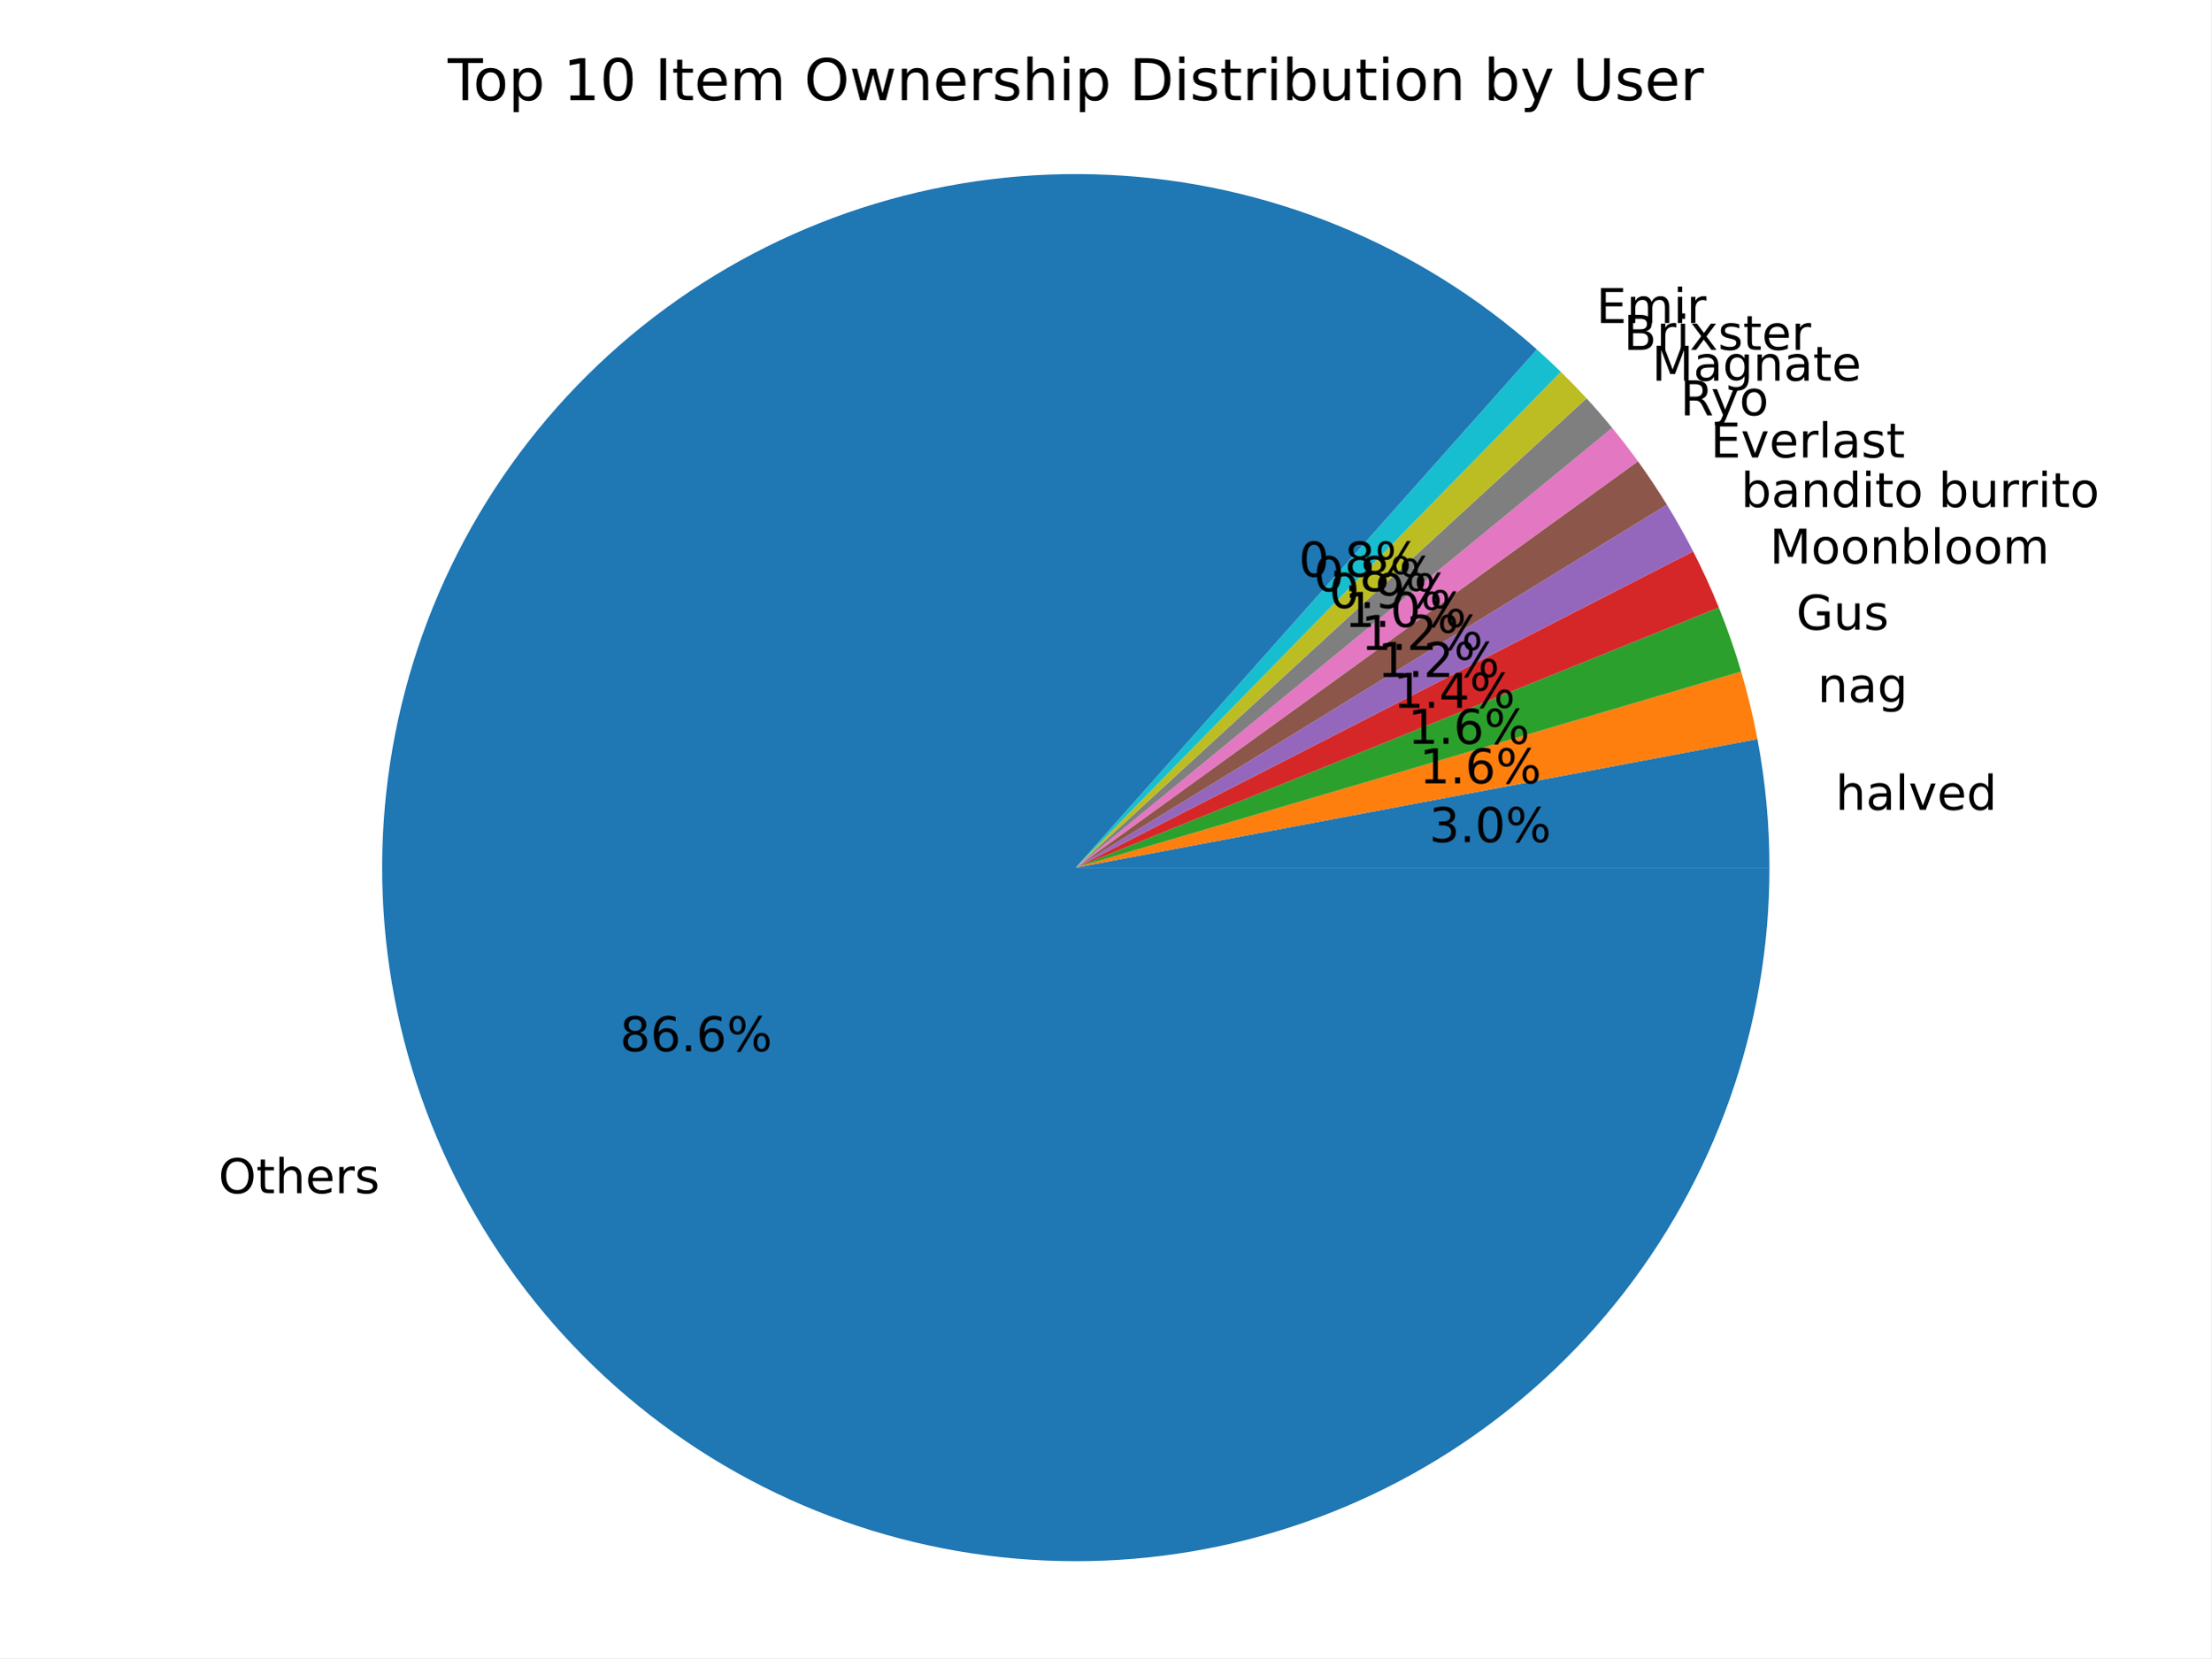
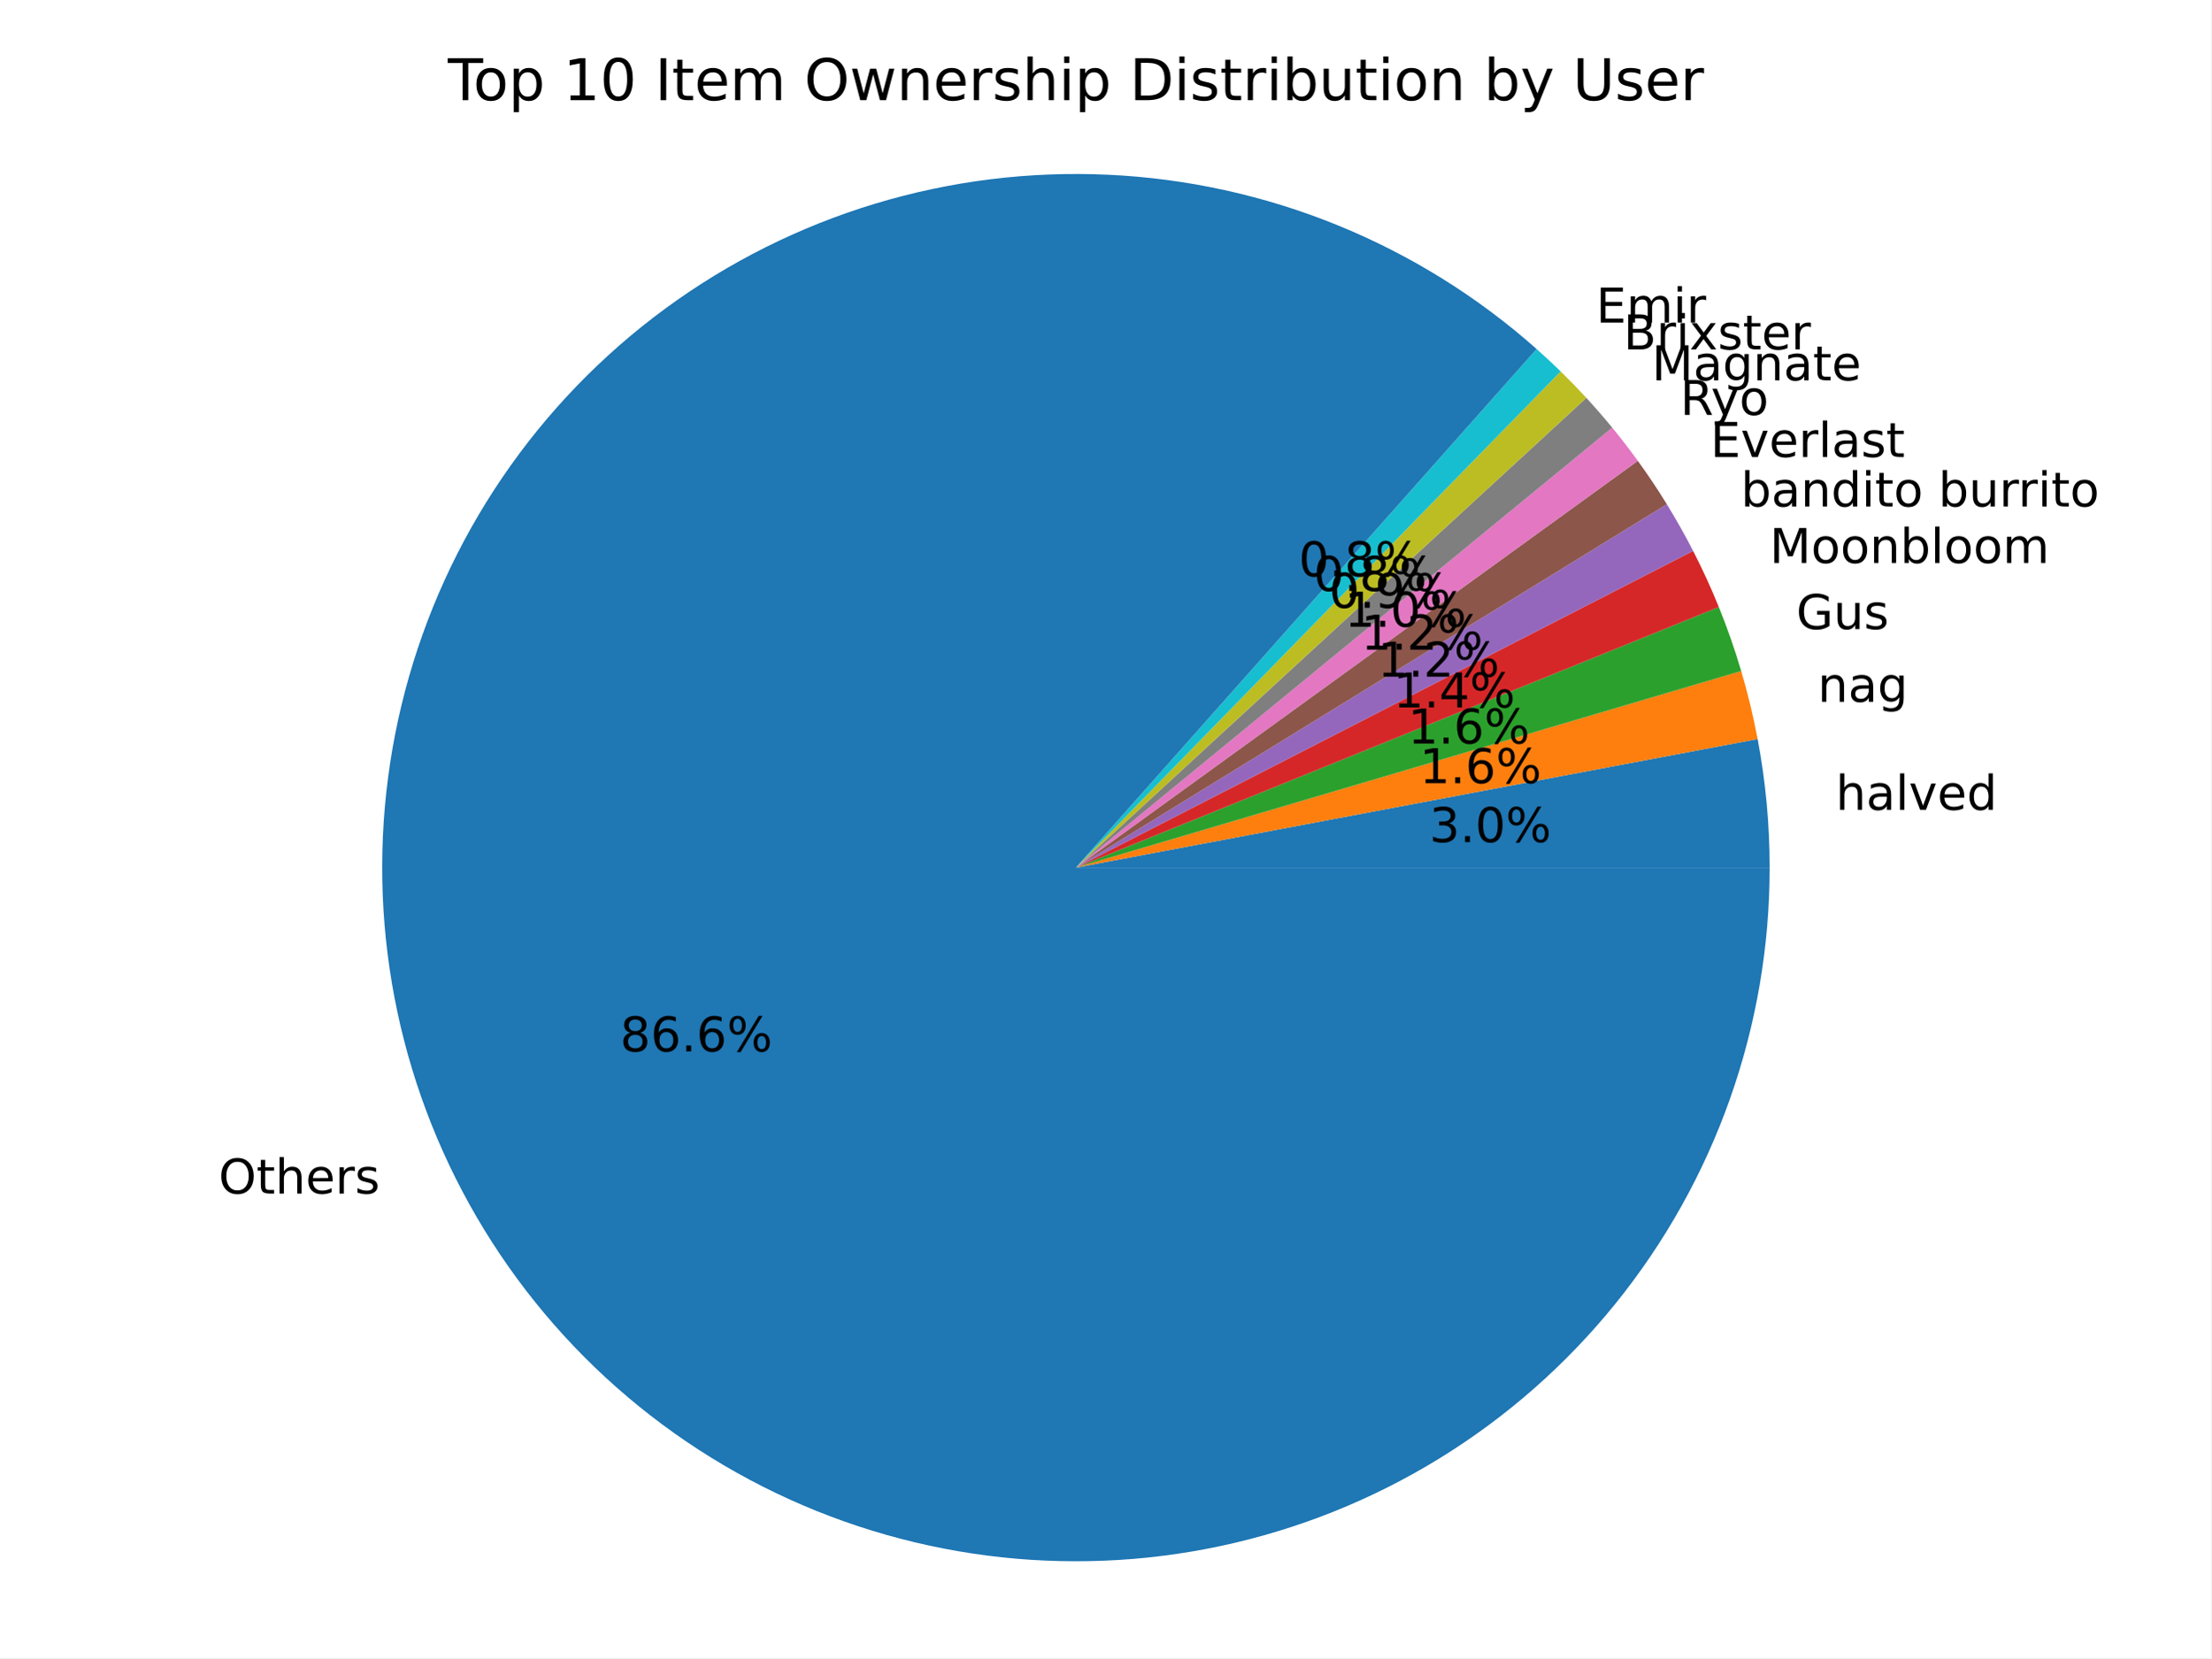
<svg xmlns="http://www.w3.org/2000/svg" xmlns:xlink="http://www.w3.org/1999/xlink" width="460.8pt" height="345.6pt" viewBox="0 0 460.8 345.6" version="1.1">
  <defs>
    <style type="text/css">*{stroke-linejoin: round; stroke-linecap: butt}</style>
  </defs>
  <g id="figure_1">
    <g id="patch_1">
      <path d="M 0 345.6  L 460.8 345.6  L 460.8 0  L 0 0  z " style="fill: #ffffff" />
    </g>
    <g id="axes_1">
      <g id="patch_2">
-         <path d="M 368.762 180.84  C 368.762 176.346 368.552 171.855 368.134 167.38  C 367.716 162.906 367.089 158.453 366.256 154.037  L 224.2 180.84  z " style="fill: #1f77b4" />
+         <path d="M 368.804 180.84  C 368.804 176.346 368.594 171.854 368.176 167.379  C 367.757 162.904 367.13 158.451 366.297 154.034  L 224.225 180.84  z " style="fill: #1f77b4" />
      </g>
      <g id="patch_3">
-         <path d="M 366.256 154.037  C 365.808 151.667 365.302 149.308 364.736 146.963  C 364.171 144.617 363.547 142.287 362.865 139.973  L 224.2 180.84  z " style="fill: #ff7f0e" />
+         <path d="M 366.297 154.034  C 365.846 151.645 365.335 149.268 364.765 146.905  C 364.194 144.542 363.564 142.193 362.875 139.862  L 224.225 180.84  z " style="fill: #ff7f0e" />
      </g>
      <g id="patch_4">
-         <path d="M 362.865 139.973  C 362.199 137.712 361.477 135.467 360.701 133.241  C 359.925 131.016 359.095 128.809 358.211 126.624  L 224.2 180.84  z " style="fill: #2ca02c" />
+         <path d="M 362.875 139.862  C 362.207 137.601 361.483 135.357 360.706 133.132  C 359.928 130.906 359.095 128.7 358.21 126.516  L 224.225 180.84  z " style="fill: #2ca02c" />
      </g>
      <g id="patch_5">
-         <path d="M 358.211 126.624  C 357.406 124.635 356.557 122.665 355.665 120.714  C 354.773 118.763 353.837 116.832 352.859 114.923  L 224.2 180.84  z " style="fill: #d62728" />
+         <path d="M 358.21 126.516  C 357.403 124.527 356.553 122.557 355.659 120.606  C 354.765 118.656 353.828 116.725 352.848 114.817  L 224.225 180.84  z " style="fill: #d62728" />
      </g>
      <g id="patch_6">
-         <path d="M 352.859 114.923  C 352.011 113.267 351.131 111.629 350.219 110.007  C 349.308 108.386 348.366 106.782 347.392 105.197  L 224.2 180.84  z " style="fill: #9467bd" />
+         <path d="M 352.848 114.817  C 351.999 113.162 351.117 111.523 350.205 109.903  C 349.292 108.282 348.348 106.679 347.374 105.094  L 224.225 180.84  z " style="fill: #9467bd" />
      </g>
      <g id="patch_7">
-         <path d="M 347.392 105.197  C 346.443 103.652 345.465 102.124 344.458 100.615  C 343.452 99.106 342.417 97.616 341.354 96.146  L 224.2 180.84  z " style="fill: #8c564b" />
+         <path d="M 347.374 105.094  C 346.423 103.549 345.444 102.022 344.436 100.514  C 343.428 99.005 342.392 97.516 341.328 96.047  L 224.225 180.84  z " style="fill: #8c564b" />
      </g>
      <g id="patch_8">
-         <path d="M 341.354 96.146  C 340.497 94.96 339.621 93.786 338.728 92.627  C 337.834 91.467 336.923 90.321 335.995 89.189  L 224.2 180.84  z " style="fill: #e377c2" />
+         <path d="M 341.328 96.047  C 340.475 94.868 339.604 93.703 338.715 92.551  C 337.827 91.399 336.921 90.26 335.998 89.135  L 224.225 180.84  z " style="fill: #e377c2" />
      </g>
      <g id="patch_9">
-         <path d="M 335.995 89.189  C 335.131 88.135 334.252 87.093 333.359 86.064  C 332.466 85.035 331.558 84.019 330.636 83.016  L 224.2 180.84  z " style="fill: #7f7f7f" />
+         <path d="M 335.998 89.135  C 335.128 88.074 334.242 87.026 333.342 85.991  C 332.442 84.955 331.527 83.932 330.598 82.923  L 224.225 180.84  z " style="fill: #7f7f7f" />
      </g>
      <g id="patch_10">
-         <path d="M 330.636 83.016  C 329.77 82.073 328.891 81.143 328 80.224  C 327.109 79.305 326.207 78.398 325.292 77.503  L 224.2 180.84  z " style="fill: #bcbd22" />
+         <path d="M 330.598 82.923  C 329.731 81.981 328.852 81.051 327.96 80.133  C 327.069 79.214 326.165 78.308 325.249 77.413  L 224.225 180.84  z " style="fill: #bcbd22" />
      </g>
      <g id="patch_11">
-         <path d="M 325.292 77.503  C 324.476 76.704 323.65 75.916 322.815 75.137  C 321.98 74.358 321.136 73.589 320.283 72.83  L 224.2 180.84  z " style="fill: #17becf" />
+         <path d="M 325.249 77.413  C 324.433 76.615 323.606 75.827 322.771 75.049  C 321.935 74.271 321.091 73.502 320.237 72.744  L 224.225 180.84  z " style="fill: #17becf" />
      </g>
      <g id="patch_12">
-         <path d="M 320.283 72.83  C 308.014 61.916 293.974 53.171 278.768 46.973  C 263.562 40.774 247.41 37.212 231.007 36.439  C 214.604 35.666 198.188 37.693 182.466 42.434  C 166.744 47.174 151.944 54.56 138.703 64.272  C 125.461 73.984 113.971 85.881 104.726 99.453  C 95.481 113.024 88.616 128.072 84.425 143.95  C 80.235 159.827 78.78 176.303 80.124 192.67  C 81.467 209.036 85.59 225.054 92.314 240.035  C 99.038 255.017 108.266 268.743 119.601 280.625  C 130.936 292.507 144.213 302.371 158.861 309.793  C 173.51 317.215 189.316 322.087 205.601 324.2  C 221.885 326.313 238.412 325.636 254.469 322.197  C 270.526 318.759 285.881 312.61 299.873 304.014  C 313.864 295.418 326.29 284.501 336.614 271.731  C 346.939 258.962 355.013 244.526 360.488 229.044  C 365.964 213.563 368.762 197.261 368.762 180.84  L 224.2 180.84  z " style="fill: #1f77b4" />
+         <path d="M 320.237 72.744  C 307.96 61.839 293.914 53.106 278.703 46.918  C 263.493 40.731 247.339 37.179 230.936 36.417  C 214.533 35.655 198.119 37.693 182.4 42.443  C 166.682 47.194 151.886 54.588 138.651 64.307  C 125.415 74.026 113.932 85.93 104.694 99.506  C 95.457 113.082 88.599 128.133 84.416 144.012  C 80.233 159.891 78.786 176.368 80.137 192.733  C 81.488 209.098 85.617 225.114 92.346 240.093  C 99.076 255.071 108.309 268.794 119.647 280.672  C 130.986 292.549 144.266 302.409 158.916 309.827  C 173.566 317.244 189.373 322.112 205.658 324.221  C 221.943 326.33 238.468 325.649 254.524 322.208  C 270.581 318.767 285.934 312.615 299.924 304.017  C 313.914 295.42 326.338 284.501 336.661 271.731  C 346.984 258.961 355.057 244.525 360.531 229.044  C 366.006 213.562 368.804 197.261 368.804 180.84  L 224.225 180.84  z " style="fill: #1f77b4" />
      </g>
      <g id="matplotlib.axis_1" />
      <g id="matplotlib.axis_2" />
      <g id="text_1">
-         <g transform="translate(382.5274 168.7936) scale(0.1 -0.1)">
+         <g transform="translate(382.5708 168.7919) scale(0.1 -0.1)">
          <defs>
            <path id="DejaVuSans-68" d="M 3513 2113  L 3513 0  L 2938 0  L 2938 2094  Q 2938 2591 2744 2837  Q 2550 3084 2163 3084  Q 1697 3084 1428 2787  Q 1159 2491 1159 1978  L 1159 0  L 581 0  L 581 4863  L 1159 4863  L 1159 2956  Q 1366 3272 1645 3428  Q 1925 3584 2291 3584  Q 2894 3584 3203 3211  Q 3513 2838 3513 2113  z " transform="scale(0.015625)" />
            <path id="DejaVuSans-61" d="M 2194 1759  Q 1497 1759 1228 1600  Q 959 1441 959 1056  Q 959 750 1161 570  Q 1363 391 1709 391  Q 2188 391 2477 730  Q 2766 1069 2766 1631  L 2766 1759  L 2194 1759  z M 3341 1997  L 3341 0  L 2766 0  L 2766 531  Q 2569 213 2275 61  Q 1981 -91 1556 -91  Q 1019 -91 701 211  Q 384 513 384 1019  Q 384 1609 779 1909  Q 1175 2209 1959 2209  L 2766 2209  L 2766 2266  Q 2766 2663 2505 2880  Q 2244 3097 1772 3097  Q 1472 3097 1187 3025  Q 903 2953 641 2809  L 641 3341  Q 956 3463 1253 3523  Q 1550 3584 1831 3584  Q 2591 3584 2966 3190  Q 3341 2797 3341 1997  z " transform="scale(0.015625)" />
            <path id="DejaVuSans-6c" d="M 603 4863  L 1178 4863  L 1178 0  L 603 0  L 603 4863  z " transform="scale(0.015625)" />
            <path id="DejaVuSans-76" d="M 191 3500  L 800 3500  L 1894 563  L 2988 3500  L 3597 3500  L 2284 0  L 1503 0  L 191 3500  z " transform="scale(0.015625)" />
            <path id="DejaVuSans-65" d="M 3597 1894  L 3597 1613  L 953 1613  Q 991 1019 1311 708  Q 1631 397 2203 397  Q 2534 397 2845 478  Q 3156 559 3463 722  L 3463 178  Q 3153 47 2828 -22  Q 2503 -91 2169 -91  Q 1331 -91 842 396  Q 353 884 353 1716  Q 353 2575 817 3079  Q 1281 3584 2069 3584  Q 2775 3584 3186 3129  Q 3597 2675 3597 1894  z M 3022 2063  Q 3016 2534 2758 2815  Q 2500 3097 2075 3097  Q 1594 3097 1305 2825  Q 1016 2553 972 2059  L 3022 2063  z " transform="scale(0.015625)" />
            <path id="DejaVuSans-64" d="M 2906 2969  L 2906 4863  L 3481 4863  L 3481 0  L 2906 0  L 2906 525  Q 2725 213 2448 61  Q 2172 -91 1784 -91  Q 1150 -91 751 415  Q 353 922 353 1747  Q 353 2572 751 3078  Q 1150 3584 1784 3584  Q 2172 3584 2448 3432  Q 2725 3281 2906 2969  z M 947 1747  Q 947 1113 1208 752  Q 1469 391 1925 391  Q 2381 391 2643 752  Q 2906 1113 2906 1747  Q 2906 2381 2643 2742  Q 2381 3103 1925 3103  Q 1469 3103 1208 2742  Q 947 2381 947 1747  z " transform="scale(0.015625)" />
          </defs>
          <use xlink:href="#DejaVuSans-68" />
          <use xlink:href="#DejaVuSans-61" x="63.379" />
          <use xlink:href="#DejaVuSans-6c" x="124.658" />
          <use xlink:href="#DejaVuSans-76" x="152.441" />
          <use xlink:href="#DejaVuSans-65" x="211.621" />
          <use xlink:href="#DejaVuSans-64" x="273.145" />
        </g>
      </g>
      <g id="text_2">
-         <g transform="translate(297.8583 175.5235) scale(0.1 -0.1)">
+         <g transform="translate(297.8933 175.5226) scale(0.1 -0.1)">
          <defs>
            <path id="DejaVuSans-33" d="M 2597 2516  Q 3050 2419 3304 2112  Q 3559 1806 3559 1356  Q 3559 666 3084 287  Q 2609 -91 1734 -91  Q 1441 -91 1130 -33  Q 819 25 488 141  L 488 750  Q 750 597 1062 519  Q 1375 441 1716 441  Q 2309 441 2620 675  Q 2931 909 2931 1356  Q 2931 1769 2642 2001  Q 2353 2234 1838 2234  L 1294 2234  L 1294 2753  L 1863 2753  Q 2328 2753 2575 2939  Q 2822 3125 2822 3475  Q 2822 3834 2567 4026  Q 2313 4219 1838 4219  Q 1578 4219 1281 4162  Q 984 4106 628 3988  L 628 4550  Q 988 4650 1302 4700  Q 1616 4750 1894 4750  Q 2613 4750 3031 4423  Q 3450 4097 3450 3541  Q 3450 3153 3228 2886  Q 3006 2619 2597 2516  z " transform="scale(0.015625)" />
            <path id="DejaVuSans-2e" d="M 684 794  L 1344 794  L 1344 0  L 684 0  L 684 794  z " transform="scale(0.015625)" />
            <path id="DejaVuSans-30" d="M 2034 4250  Q 1547 4250 1301 3770  Q 1056 3291 1056 2328  Q 1056 1369 1301 889  Q 1547 409 2034 409  Q 2525 409 2770 889  Q 3016 1369 3016 2328  Q 3016 3291 2770 3770  Q 2525 4250 2034 4250  z M 2034 4750  Q 2819 4750 3233 4129  Q 3647 3509 3647 2328  Q 3647 1150 3233 529  Q 2819 -91 2034 -91  Q 1250 -91 836 529  Q 422 1150 422 2328  Q 422 3509 836 4129  Q 1250 4750 2034 4750  z " transform="scale(0.015625)" />
            <path id="DejaVuSans-25" d="M 4653 2053  Q 4381 2053 4226 1822  Q 4072 1591 4072 1178  Q 4072 772 4226 539  Q 4381 306 4653 306  Q 4919 306 5073 539  Q 5228 772 5228 1178  Q 5228 1588 5073 1820  Q 4919 2053 4653 2053  z M 4653 2450  Q 5147 2450 5437 2106  Q 5728 1763 5728 1178  Q 5728 594 5436 251  Q 5144 -91 4653 -91  Q 4153 -91 3862 251  Q 3572 594 3572 1178  Q 3572 1766 3864 2108  Q 4156 2450 4653 2450  z M 1428 4353  Q 1159 4353 1004 4120  Q 850 3888 850 3481  Q 850 3069 1003 2837  Q 1156 2606 1428 2606  Q 1700 2606 1854 2837  Q 2009 3069 2009 3481  Q 2009 3884 1853 4118  Q 1697 4353 1428 4353  z M 4250 4750  L 4750 4750  L 1831 -91  L 1331 -91  L 4250 4750  z M 1428 4750  Q 1922 4750 2215 4408  Q 2509 4066 2509 3481  Q 2509 2891 2217 2550  Q 1925 2209 1428 2209  Q 931 2209 642 2551  Q 353 2894 353 3481  Q 353 4063 643 4406  Q 934 4750 1428 4750  z " transform="scale(0.015625)" />
          </defs>
          <use xlink:href="#DejaVuSans-33" />
          <use xlink:href="#DejaVuSans-2e" x="63.623" />
          <use xlink:href="#DejaVuSans-30" x="95.41" />
          <use xlink:href="#DejaVuSans-25" x="159.033" />
        </g>
      </g>
      <g id="text_3">
-         <g transform="translate(378.79 146.3342) scale(0.1 -0.1)">
+         <g transform="translate(378.8188 146.2707) scale(0.1 -0.1)">
          <defs>
            <path id="DejaVuSans-6e" d="M 3513 2113  L 3513 0  L 2938 0  L 2938 2094  Q 2938 2591 2744 2837  Q 2550 3084 2163 3084  Q 1697 3084 1428 2787  Q 1159 2491 1159 1978  L 1159 0  L 581 0  L 581 3500  L 1159 3500  L 1159 2956  Q 1366 3272 1645 3428  Q 1925 3584 2291 3584  Q 2894 3584 3203 3211  Q 3513 2838 3513 2113  z " transform="scale(0.015625)" />
            <path id="DejaVuSans-67" d="M 2906 1791  Q 2906 2416 2648 2759  Q 2391 3103 1925 3103  Q 1463 3103 1205 2759  Q 947 2416 947 1791  Q 947 1169 1205 825  Q 1463 481 1925 481  Q 2391 481 2648 825  Q 2906 1169 2906 1791  z M 3481 434  Q 3481 -459 3084 -895  Q 2688 -1331 1869 -1331  Q 1566 -1331 1297 -1286  Q 1028 -1241 775 -1147  L 775 -588  Q 1028 -725 1275 -790  Q 1522 -856 1778 -856  Q 2344 -856 2625 -561  Q 2906 -266 2906 331  L 2906 616  Q 2728 306 2450 153  Q 2172 0 1784 0  Q 1141 0 747 490  Q 353 981 353 1791  Q 353 2603 747 3093  Q 1141 3584 1784 3584  Q 2172 3584 2450 3431  Q 2728 3278 2906 2969  L 2906 3500  L 3481 3500  L 3481 434  z " transform="scale(0.015625)" />
          </defs>
          <use xlink:href="#DejaVuSans-6e" />
          <use xlink:href="#DejaVuSans-61" x="63.379" />
          <use xlink:href="#DejaVuSans-67" x="124.658" />
        </g>
      </g>
      <g id="text_4">
-         <g transform="translate(295.8197 163.2729) scale(0.1 -0.1)">
+         <g transform="translate(295.8467 163.2383) scale(0.1 -0.1)">
          <defs>
            <path id="DejaVuSans-31" d="M 794 531  L 1825 531  L 1825 4091  L 703 3866  L 703 4441  L 1819 4666  L 2450 4666  L 2450 531  L 3481 531  L 3481 0  L 794 0  L 794 531  z " transform="scale(0.015625)" />
            <path id="DejaVuSans-36" d="M 2113 2584  Q 1688 2584 1439 2293  Q 1191 2003 1191 1497  Q 1191 994 1439 701  Q 1688 409 2113 409  Q 2538 409 2786 701  Q 3034 994 3034 1497  Q 3034 2003 2786 2293  Q 2538 2584 2113 2584  z M 3366 4563  L 3366 3988  Q 3128 4100 2886 4159  Q 2644 4219 2406 4219  Q 1781 4219 1451 3797  Q 1122 3375 1075 2522  Q 1259 2794 1537 2939  Q 1816 3084 2150 3084  Q 2853 3084 3261 2657  Q 3669 2231 3669 1497  Q 3669 778 3244 343  Q 2819 -91 2113 -91  Q 1303 -91 875 529  Q 447 1150 447 2328  Q 447 3434 972 4092  Q 1497 4750 2381 4750  Q 2619 4750 2861 4703  Q 3103 4656 3366 4563  z " transform="scale(0.015625)" />
          </defs>
          <use xlink:href="#DejaVuSans-31" />
          <use xlink:href="#DejaVuSans-2e" x="63.623" />
          <use xlink:href="#DejaVuSans-36" x="95.41" />
          <use xlink:href="#DejaVuSans-25" x="159.033" />
        </g>
      </g>
      <g id="text_5">
-         <g transform="translate(374.3512 131.241) scale(0.1 -0.1)">
+         <g transform="translate(374.3536 131.1201) scale(0.1 -0.1)">
          <defs>
            <path id="DejaVuSans-47" d="M 3809 666  L 3809 1919  L 2778 1919  L 2778 2438  L 4434 2438  L 4434 434  Q 4069 175 3628 42  Q 3188 -91 2688 -91  Q 1594 -91 976 548  Q 359 1188 359 2328  Q 359 3472 976 4111  Q 1594 4750 2688 4750  Q 3144 4750 3555 4637  Q 3966 4525 4313 4306  L 4313 3634  Q 3963 3931 3569 4081  Q 3175 4231 2741 4231  Q 1884 4231 1454 3753  Q 1025 3275 1025 2328  Q 1025 1384 1454 906  Q 1884 428 2741 428  Q 3075 428 3337 486  Q 3600 544 3809 666  z " transform="scale(0.015625)" />
            <path id="DejaVuSans-75" d="M 544 1381  L 544 3500  L 1119 3500  L 1119 1403  Q 1119 906 1312 657  Q 1506 409 1894 409  Q 2359 409 2629 706  Q 2900 1003 2900 1516  L 2900 3500  L 3475 3500  L 3475 0  L 2900 0  L 2900 538  Q 2691 219 2414 64  Q 2138 -91 1772 -91  Q 1169 -91 856 284  Q 544 659 544 1381  z M 1991 3584  L 1991 3584  z " transform="scale(0.015625)" />
            <path id="DejaVuSans-73" d="M 2834 3397  L 2834 2853  Q 2591 2978 2328 3040  Q 2066 3103 1784 3103  Q 1356 3103 1142 2972  Q 928 2841 928 2578  Q 928 2378 1081 2264  Q 1234 2150 1697 2047  L 1894 2003  Q 2506 1872 2764 1633  Q 3022 1394 3022 966  Q 3022 478 2636 193  Q 2250 -91 1575 -91  Q 1294 -91 989 -36  Q 684 19 347 128  L 347 722  Q 666 556 975 473  Q 1284 391 1588 391  Q 1994 391 2212 530  Q 2431 669 2431 922  Q 2431 1156 2273 1281  Q 2116 1406 1581 1522  L 1381 1569  Q 847 1681 609 1914  Q 372 2147 372 2553  Q 372 3047 722 3315  Q 1072 3584 1716 3584  Q 2034 3584 2315 3537  Q 2597 3491 2834 3397  z " transform="scale(0.015625)" />
          </defs>
          <use xlink:href="#DejaVuSans-47" />
          <use xlink:href="#DejaVuSans-75" x="77.49" />
          <use xlink:href="#DejaVuSans-73" x="140.869" />
        </g>
      </g>
      <g id="text_6">
-         <g transform="translate(293.3985 155.0403) scale(0.1 -0.1)">
+         <g transform="translate(293.4111 154.9743) scale(0.1 -0.1)">
          <use xlink:href="#DejaVuSans-31" />
          <use xlink:href="#DejaVuSans-2e" x="63.623" />
          <use xlink:href="#DejaVuSans-36" x="95.41" />
          <use xlink:href="#DejaVuSans-25" x="159.033" />
        </g>
      </g>
      <g id="text_7">
-         <g transform="translate(368.8113 117.4606) scale(0.1 -0.1)">
+         <g transform="translate(368.8026 117.3424) scale(0.1 -0.1)">
          <defs>
            <path id="DejaVuSans-4d" d="M 628 4666  L 1569 4666  L 2759 1491  L 3956 4666  L 4897 4666  L 4897 0  L 4281 0  L 4281 4097  L 3078 897  L 2444 897  L 1241 4097  L 1241 0  L 628 0  L 628 4666  z " transform="scale(0.015625)" />
            <path id="DejaVuSans-6f" d="M 1959 3097  Q 1497 3097 1228 2736  Q 959 2375 959 1747  Q 959 1119 1226 758  Q 1494 397 1959 397  Q 2419 397 2687 759  Q 2956 1122 2956 1747  Q 2956 2369 2687 2733  Q 2419 3097 1959 3097  z M 1959 3584  Q 2709 3584 3137 3096  Q 3566 2609 3566 1747  Q 3566 888 3137 398  Q 2709 -91 1959 -91  Q 1206 -91 779 398  Q 353 888 353 1747  Q 353 2609 779 3096  Q 1206 3584 1959 3584  z " transform="scale(0.015625)" />
            <path id="DejaVuSans-62" d="M 3116 1747  Q 3116 2381 2855 2742  Q 2594 3103 2138 3103  Q 1681 3103 1420 2742  Q 1159 2381 1159 1747  Q 1159 1113 1420 752  Q 1681 391 2138 391  Q 2594 391 2855 752  Q 3116 1113 3116 1747  z M 1159 2969  Q 1341 3281 1617 3432  Q 1894 3584 2278 3584  Q 2916 3584 3314 3078  Q 3713 2572 3713 1747  Q 3713 922 3314 415  Q 2916 -91 2278 -91  Q 1894 -91 1617 61  Q 1341 213 1159 525  L 1159 0  L 581 0  L 581 4863  L 1159 4863  L 1159 2969  z " transform="scale(0.015625)" />
            <path id="DejaVuSans-6d" d="M 3328 2828  Q 3544 3216 3844 3400  Q 4144 3584 4550 3584  Q 5097 3584 5394 3201  Q 5691 2819 5691 2113  L 5691 0  L 5113 0  L 5113 2094  Q 5113 2597 4934 2840  Q 4756 3084 4391 3084  Q 3944 3084 3684 2787  Q 3425 2491 3425 1978  L 3425 0  L 2847 0  L 2847 2094  Q 2847 2600 2669 2842  Q 2491 3084 2119 3084  Q 1678 3084 1418 2786  Q 1159 2488 1159 1978  L 1159 0  L 581 0  L 581 3500  L 1159 3500  L 1159 2956  Q 1356 3278 1631 3431  Q 1906 3584 2284 3584  Q 2666 3584 2933 3390  Q 3200 3197 3328 2828  z " transform="scale(0.015625)" />
          </defs>
          <use xlink:href="#DejaVuSans-4d" />
          <use xlink:href="#DejaVuSans-6f" x="86.279" />
          <use xlink:href="#DejaVuSans-6f" x="147.461" />
          <use xlink:href="#DejaVuSans-6e" x="208.643" />
          <use xlink:href="#DejaVuSans-62" x="272.021" />
          <use xlink:href="#DejaVuSans-6c" x="335.498" />
          <use xlink:href="#DejaVuSans-6f" x="363.281" />
          <use xlink:href="#DejaVuSans-6f" x="424.463" />
          <use xlink:href="#DejaVuSans-6d" x="485.645" />
        </g>
      </g>
      <g id="text_8">
-         <g transform="translate(290.3768 147.5237) scale(0.1 -0.1)">
+         <g transform="translate(290.3833 147.4592) scale(0.1 -0.1)">
          <defs>
            <path id="DejaVuSans-34" d="M 2419 4116  L 825 1625  L 2419 1625  L 2419 4116  z M 2253 4666  L 3047 4666  L 3047 1625  L 3713 1625  L 3713 1100  L 3047 1100  L 3047 0  L 2419 0  L 2419 1100  L 313 1100  L 313 1709  L 2253 4666  z " transform="scale(0.015625)" />
          </defs>
          <use xlink:href="#DejaVuSans-31" />
          <use xlink:href="#DejaVuSans-2e" x="63.623" />
          <use xlink:href="#DejaVuSans-34" x="95.41" />
          <use xlink:href="#DejaVuSans-25" x="159.033" />
        </g>
      </g>
      <g id="text_9">
-         <g transform="translate(362.8212 105.6833) scale(0.1 -0.1)">
+         <g transform="translate(362.8028 105.5683) scale(0.1 -0.1)">
          <defs>
            <path id="DejaVuSans-69" d="M 603 3500  L 1178 3500  L 1178 0  L 603 0  L 603 3500  z M 603 4863  L 1178 4863  L 1178 4134  L 603 4134  L 603 4863  z " transform="scale(0.015625)" />
            <path id="DejaVuSans-74" d="M 1172 4494  L 1172 3500  L 2356 3500  L 2356 3053  L 1172 3053  L 1172 1153  Q 1172 725 1289 603  Q 1406 481 1766 481  L 2356 481  L 2356 0  L 1766 0  Q 1100 0 847 248  Q 594 497 594 1153  L 594 3053  L 172 3053  L 172 3500  L 594 3500  L 594 4494  L 1172 4494  z " transform="scale(0.015625)" />
            <path id="DejaVuSans-20" transform="scale(0.015625)" />
            <path id="DejaVuSans-72" d="M 2631 2963  Q 2534 3019 2420 3045  Q 2306 3072 2169 3072  Q 1681 3072 1420 2755  Q 1159 2438 1159 1844  L 1159 0  L 581 0  L 581 3500  L 1159 3500  L 1159 2956  Q 1341 3275 1631 3429  Q 1922 3584 2338 3584  Q 2397 3584 2469 3576  Q 2541 3569 2628 3553  L 2631 2963  z " transform="scale(0.015625)" />
          </defs>
          <use xlink:href="#DejaVuSans-62" />
          <use xlink:href="#DejaVuSans-61" x="63.477" />
          <use xlink:href="#DejaVuSans-6e" x="124.756" />
          <use xlink:href="#DejaVuSans-64" x="188.135" />
          <use xlink:href="#DejaVuSans-69" x="251.611" />
          <use xlink:href="#DejaVuSans-74" x="279.395" />
          <use xlink:href="#DejaVuSans-6f" x="318.604" />
          <use xlink:href="#DejaVuSans-20" x="379.785" />
          <use xlink:href="#DejaVuSans-62" x="411.572" />
          <use xlink:href="#DejaVuSans-75" x="475.049" />
          <use xlink:href="#DejaVuSans-72" x="538.428" />
          <use xlink:href="#DejaVuSans-72" x="577.791" />
          <use xlink:href="#DejaVuSans-69" x="618.904" />
          <use xlink:href="#DejaVuSans-74" x="646.688" />
          <use xlink:href="#DejaVuSans-6f" x="685.896" />
        </g>
      </g>
      <g id="text_10">
-         <g transform="translate(287.1094 141.0997) scale(0.1 -0.1)">
+         <g transform="translate(287.1107 141.037) scale(0.1 -0.1)">
          <defs>
            <path id="DejaVuSans-32" d="M 1228 531  L 3431 531  L 3431 0  L 469 0  L 469 531  Q 828 903 1448 1529  Q 2069 2156 2228 2338  Q 2531 2678 2651 2914  Q 2772 3150 2772 3378  Q 2772 3750 2511 3984  Q 2250 4219 1831 4219  Q 1534 4219 1204 4116  Q 875 4013 500 3803  L 500 4441  Q 881 4594 1212 4672  Q 1544 4750 1819 4750  Q 2544 4750 2975 4387  Q 3406 4025 3406 3419  Q 3406 3131 3298 2873  Q 3191 2616 2906 2266  Q 2828 2175 2409 1742  Q 1991 1309 1228 531  z " transform="scale(0.015625)" />
          </defs>
          <use xlink:href="#DejaVuSans-31" />
          <use xlink:href="#DejaVuSans-2e" x="63.623" />
          <use xlink:href="#DejaVuSans-32" x="95.41" />
          <use xlink:href="#DejaVuSans-25" x="159.033" />
        </g>
      </g>
      <g id="text_11">
-         <g transform="translate(356.4842 95.35177) scale(0.1 -0.1)">
+         <g transform="translate(356.4571 95.24037) scale(0.1 -0.1)">
          <defs>
            <path id="DejaVuSans-45" d="M 628 4666  L 3578 4666  L 3578 4134  L 1259 4134  L 1259 2753  L 3481 2753  L 3481 2222  L 1259 2222  L 1259 531  L 3634 531  L 3634 0  L 628 0  L 628 4666  z " transform="scale(0.015625)" />
          </defs>
          <use xlink:href="#DejaVuSans-45" />
          <use xlink:href="#DejaVuSans-76" x="63.184" />
          <use xlink:href="#DejaVuSans-65" x="122.363" />
          <use xlink:href="#DejaVuSans-72" x="183.887" />
          <use xlink:href="#DejaVuSans-6c" x="225" />
          <use xlink:href="#DejaVuSans-61" x="252.783" />
          <use xlink:href="#DejaVuSans-73" x="314.062" />
          <use xlink:href="#DejaVuSans-74" x="366.162" />
        </g>
      </g>
      <g id="text_12">
-         <g transform="translate(283.6529 135.4643) scale(0.1 -0.1)">
+         <g transform="translate(283.6494 135.4036) scale(0.1 -0.1)">
          <use xlink:href="#DejaVuSans-31" />
          <use xlink:href="#DejaVuSans-2e" x="63.623" />
          <use xlink:href="#DejaVuSans-32" x="95.41" />
          <use xlink:href="#DejaVuSans-25" x="159.033" />
        </g>
      </g>
      <g id="text_13">
-         <g transform="translate(350.1802 86.56467) scale(0.1 -0.1)">
+         <g transform="translate(350.1642 86.48112) scale(0.1 -0.1)">
          <defs>
            <path id="DejaVuSans-52" d="M 2841 2188  Q 3044 2119 3236 1894  Q 3428 1669 3622 1275  L 4263 0  L 3584 0  L 2988 1197  Q 2756 1666 2539 1819  Q 2322 1972 1947 1972  L 1259 1972  L 1259 0  L 628 0  L 628 4666  L 2053 4666  Q 2853 4666 3247 4331  Q 3641 3997 3641 3322  Q 3641 2881 3436 2590  Q 3231 2300 2841 2188  z M 1259 4147  L 1259 2491  L 2053 2491  Q 2509 2491 2742 2702  Q 2975 2913 2975 3322  Q 2975 3731 2742 3939  Q 2509 4147 2053 4147  L 1259 4147  z " transform="scale(0.015625)" />
            <path id="DejaVuSans-79" d="M 2059 -325  Q 1816 -950 1584 -1140  Q 1353 -1331 966 -1331  L 506 -1331  L 506 -850  L 844 -850  Q 1081 -850 1212 -737  Q 1344 -625 1503 -206  L 1606 56  L 191 3500  L 800 3500  L 1894 763  L 2988 3500  L 3597 3500  L 2059 -325  z " transform="scale(0.015625)" />
          </defs>
          <use xlink:href="#DejaVuSans-52" />
          <use xlink:href="#DejaVuSans-79" x="63.982" />
          <use xlink:href="#DejaVuSans-6f" x="123.162" />
        </g>
      </g>
      <g id="text_14">
-         <g transform="translate(280.2143 130.6714) scale(0.1 -0.1)">
+         <g transform="translate(280.2169 130.6258) scale(0.1 -0.1)">
          <use xlink:href="#DejaVuSans-31" />
          <use xlink:href="#DejaVuSans-2e" x="63.623" />
          <use xlink:href="#DejaVuSans-30" x="95.41" />
          <use xlink:href="#DejaVuSans-25" x="159.033" />
        </g>
      </g>
      <g id="text_15">
-         <g transform="translate(344.2749 79.34597) scale(0.1 -0.1)">
+         <g transform="translate(344.254 79.26497) scale(0.1 -0.1)">
          <use xlink:href="#DejaVuSans-4d" />
          <use xlink:href="#DejaVuSans-61" x="86.279" />
          <use xlink:href="#DejaVuSans-67" x="147.559" />
          <use xlink:href="#DejaVuSans-6e" x="211.035" />
          <use xlink:href="#DejaVuSans-61" x="274.414" />
          <use xlink:href="#DejaVuSans-74" x="335.693" />
          <use xlink:href="#DejaVuSans-65" x="374.902" />
        </g>
      </g>
      <g id="text_16">
-         <g transform="translate(276.9932 126.7339) scale(0.1 -0.1)">
+         <g transform="translate(276.9932 126.6897) scale(0.1 -0.1)">
          <defs>
            <path id="DejaVuSans-39" d="M 703 97  L 703 672  Q 941 559 1184 500  Q 1428 441 1663 441  Q 2288 441 2617 861  Q 2947 1281 2994 2138  Q 2813 1869 2534 1725  Q 2256 1581 1919 1581  Q 1219 1581 811 2004  Q 403 2428 403 3163  Q 403 3881 828 4315  Q 1253 4750 1959 4750  Q 2769 4750 3195 4129  Q 3622 3509 3622 2328  Q 3622 1225 3098 567  Q 2575 -91 1691 -91  Q 1453 -91 1209 -44  Q 966 3 703 97  z M 1959 2075  Q 2384 2075 2632 2365  Q 2881 2656 2881 3163  Q 2881 3666 2632 3958  Q 2384 4250 1959 4250  Q 1534 4250 1286 3958  Q 1038 3666 1038 3163  Q 1038 2656 1286 2365  Q 1534 2075 1959 2075  z " transform="scale(0.015625)" />
          </defs>
          <use xlink:href="#DejaVuSans-30" />
          <use xlink:href="#DejaVuSans-2e" x="63.623" />
          <use xlink:href="#DejaVuSans-39" x="95.41" />
          <use xlink:href="#DejaVuSans-25" x="159.033" />
        </g>
      </g>
      <g id="text_17">
-         <g transform="translate(338.3802 72.9214) scale(0.1 -0.1)">
+         <g transform="translate(338.3339 72.82122) scale(0.1 -0.1)">
          <defs>
            <path id="DejaVuSans-42" d="M 1259 2228  L 1259 519  L 2272 519  Q 2781 519 3026 730  Q 3272 941 3272 1375  Q 3272 1813 3026 2020  Q 2781 2228 2272 2228  L 1259 2228  z M 1259 4147  L 1259 2741  L 2194 2741  Q 2656 2741 2882 2914  Q 3109 3088 3109 3444  Q 3109 3797 2882 3972  Q 2656 4147 2194 4147  L 1259 4147  z M 628 4666  L 2241 4666  Q 2963 4666 3353 4366  Q 3744 4066 3744 3513  Q 3744 3084 3544 2831  Q 3344 2578 2956 2516  Q 3422 2416 3680 2098  Q 3938 1781 3938 1306  Q 3938 681 3513 340  Q 3088 0 2303 0  L 628 0  L 628 4666  z " transform="scale(0.015625)" />
            <path id="DejaVuSans-78" d="M 3513 3500  L 2247 1797  L 3578 0  L 2900 0  L 1881 1375  L 863 0  L 184 0  L 1544 1831  L 300 3500  L 978 3500  L 1906 2253  L 2834 3500  L 3513 3500  z " transform="scale(0.015625)" />
          </defs>
          <use xlink:href="#DejaVuSans-42" />
          <use xlink:href="#DejaVuSans-72" x="68.604" />
          <use xlink:href="#DejaVuSans-69" x="109.717" />
          <use xlink:href="#DejaVuSans-78" x="137.5" />
          <use xlink:href="#DejaVuSans-73" x="196.68" />
          <use xlink:href="#DejaVuSans-74" x="248.779" />
          <use xlink:href="#DejaVuSans-65" x="287.988" />
          <use xlink:href="#DejaVuSans-72" x="349.512" />
        </g>
      </g>
      <g id="text_18">
-         <g transform="translate(273.778 123.2296) scale(0.1 -0.1)">
+         <g transform="translate(273.764 123.1749) scale(0.1 -0.1)">
          <defs>
            <path id="DejaVuSans-38" d="M 2034 2216  Q 1584 2216 1326 1975  Q 1069 1734 1069 1313  Q 1069 891 1326 650  Q 1584 409 2034 409  Q 2484 409 2743 651  Q 3003 894 3003 1313  Q 3003 1734 2745 1975  Q 2488 2216 2034 2216  z M 1403 2484  Q 997 2584 770 2862  Q 544 3141 544 3541  Q 544 4100 942 4425  Q 1341 4750 2034 4750  Q 2731 4750 3128 4425  Q 3525 4100 3525 3541  Q 3525 3141 3298 2862  Q 3072 2584 2669 2484  Q 3125 2378 3379 2068  Q 3634 1759 3634 1313  Q 3634 634 3220 271  Q 2806 -91 2034 -91  Q 1263 -91 848 271  Q 434 634 434 1313  Q 434 1759 690 2068  Q 947 2378 1403 2484  z M 1172 3481  Q 1172 3119 1398 2916  Q 1625 2713 2034 2713  Q 2441 2713 2670 2916  Q 2900 3119 2900 3481  Q 2900 3844 2670 4047  Q 2441 4250 2034 4250  Q 1625 4250 1398 4047  Q 1172 3844 1172 3481  z " transform="scale(0.015625)" />
          </defs>
          <use xlink:href="#DejaVuSans-30" />
          <use xlink:href="#DejaVuSans-2e" x="63.623" />
          <use xlink:href="#DejaVuSans-38" x="95.41" />
          <use xlink:href="#DejaVuSans-25" x="159.033" />
        </g>
      </g>
      <g id="text_19">
-         <g transform="translate(332.6767 67.32579) scale(0.1 -0.1)">
+         <g transform="translate(332.6254 67.22933) scale(0.1 -0.1)">
          <use xlink:href="#DejaVuSans-45" />
          <use xlink:href="#DejaVuSans-6d" x="63.184" />
          <use xlink:href="#DejaVuSans-69" x="160.596" />
          <use xlink:href="#DejaVuSans-72" x="188.379" />
        </g>
      </g>
      <g id="text_20">
-         <g transform="translate(270.6669 120.1774) scale(0.1 -0.1)">
+         <g transform="translate(270.6503 120.1248) scale(0.1 -0.1)">
          <use xlink:href="#DejaVuSans-30" />
          <use xlink:href="#DejaVuSans-2e" x="63.623" />
          <use xlink:href="#DejaVuSans-38" x="95.41" />
          <use xlink:href="#DejaVuSans-25" x="159.033" />
        </g>
      </g>
      <g id="text_21">
-         <g transform="translate(45.52245 248.7142) scale(0.1 -0.1)">
+         <g transform="translate(45.55531 248.7772) scale(0.1 -0.1)">
          <defs>
            <path id="DejaVuSans-4f" d="M 2522 4238  Q 1834 4238 1429 3725  Q 1025 3213 1025 2328  Q 1025 1447 1429 934  Q 1834 422 2522 422  Q 3209 422 3611 934  Q 4013 1447 4013 2328  Q 4013 3213 3611 3725  Q 3209 4238 2522 4238  z M 2522 4750  Q 3503 4750 4090 4092  Q 4678 3434 4678 2328  Q 4678 1225 4090 567  Q 3503 -91 2522 -91  Q 1538 -91 948 565  Q 359 1222 359 2328  Q 359 3434 948 4092  Q 1538 4750 2522 4750  z " transform="scale(0.015625)" />
          </defs>
          <use xlink:href="#DejaVuSans-4f" />
          <use xlink:href="#DejaVuSans-74" x="78.711" />
          <use xlink:href="#DejaVuSans-68" x="117.92" />
          <use xlink:href="#DejaVuSans-65" x="181.299" />
          <use xlink:href="#DejaVuSans-72" x="242.822" />
          <use xlink:href="#DejaVuSans-73" x="283.936" />
        </g>
      </g>
      <g id="text_22">
-         <g transform="translate(129.1851 219.1165) scale(0.1 -0.1)">
+         <g transform="translate(129.2144 219.1509) scale(0.1 -0.1)">
          <use xlink:href="#DejaVuSans-38" />
          <use xlink:href="#DejaVuSans-36" x="63.623" />
          <use xlink:href="#DejaVuSans-2e" x="127.246" />
          <use xlink:href="#DejaVuSans-36" x="159.033" />
          <use xlink:href="#DejaVuSans-25" x="222.656" />
        </g>
      </g>
      <g id="text_23">
-         <g transform="translate(93.30762 20.88) scale(0.12 -0.12)">
+         <g transform="translate(93.33255 20.88) scale(0.12 -0.12)">
          <defs>
            <path id="DejaVuSans-54" d="M -19 4666  L 3928 4666  L 3928 4134  L 2272 4134  L 2272 0  L 1638 0  L 1638 4134  L -19 4134  L -19 4666  z " transform="scale(0.015625)" />
            <path id="DejaVuSans-70" d="M 1159 525  L 1159 -1331  L 581 -1331  L 581 3500  L 1159 3500  L 1159 2969  Q 1341 3281 1617 3432  Q 1894 3584 2278 3584  Q 2916 3584 3314 3078  Q 3713 2572 3713 1747  Q 3713 922 3314 415  Q 2916 -91 2278 -91  Q 1894 -91 1617 61  Q 1341 213 1159 525  z M 3116 1747  Q 3116 2381 2855 2742  Q 2594 3103 2138 3103  Q 1681 3103 1420 2742  Q 1159 2381 1159 1747  Q 1159 1113 1420 752  Q 1681 391 2138 391  Q 2594 391 2855 752  Q 3116 1113 3116 1747  z " transform="scale(0.015625)" />
            <path id="DejaVuSans-49" d="M 628 4666  L 1259 4666  L 1259 0  L 628 0  L 628 4666  z " transform="scale(0.015625)" />
            <path id="DejaVuSans-77" d="M 269 3500  L 844 3500  L 1563 769  L 2278 3500  L 2956 3500  L 3675 769  L 4391 3500  L 4966 3500  L 4050 0  L 3372 0  L 2619 2869  L 1863 0  L 1184 0  L 269 3500  z " transform="scale(0.015625)" />
            <path id="DejaVuSans-44" d="M 1259 4147  L 1259 519  L 2022 519  Q 2988 519 3436 956  Q 3884 1394 3884 2338  Q 3884 3275 3436 3711  Q 2988 4147 2022 4147  L 1259 4147  z M 628 4666  L 1925 4666  Q 3281 4666 3915 4102  Q 4550 3538 4550 2338  Q 4550 1131 3912 565  Q 3275 0 1925 0  L 628 0  L 628 4666  z " transform="scale(0.015625)" />
            <path id="DejaVuSans-55" d="M 556 4666  L 1191 4666  L 1191 1831  Q 1191 1081 1462 751  Q 1734 422 2344 422  Q 2950 422 3222 751  Q 3494 1081 3494 1831  L 3494 4666  L 4128 4666  L 4128 1753  Q 4128 841 3676 375  Q 3225 -91 2344 -91  Q 1459 -91 1007 375  Q 556 841 556 1753  L 556 4666  z " transform="scale(0.015625)" />
          </defs>
          <use xlink:href="#DejaVuSans-54" />
          <use xlink:href="#DejaVuSans-6f" x="44.084" />
          <use xlink:href="#DejaVuSans-70" x="105.266" />
          <use xlink:href="#DejaVuSans-20" x="168.742" />
          <use xlink:href="#DejaVuSans-31" x="200.529" />
          <use xlink:href="#DejaVuSans-30" x="264.152" />
          <use xlink:href="#DejaVuSans-20" x="327.775" />
          <use xlink:href="#DejaVuSans-49" x="359.562" />
          <use xlink:href="#DejaVuSans-74" x="389.055" />
          <use xlink:href="#DejaVuSans-65" x="428.264" />
          <use xlink:href="#DejaVuSans-6d" x="489.787" />
          <use xlink:href="#DejaVuSans-20" x="587.199" />
          <use xlink:href="#DejaVuSans-4f" x="618.986" />
          <use xlink:href="#DejaVuSans-77" x="697.697" />
          <use xlink:href="#DejaVuSans-6e" x="779.484" />
          <use xlink:href="#DejaVuSans-65" x="842.863" />
          <use xlink:href="#DejaVuSans-72" x="904.387" />
          <use xlink:href="#DejaVuSans-73" x="945.5" />
          <use xlink:href="#DejaVuSans-68" x="997.6" />
          <use xlink:href="#DejaVuSans-69" x="1060.979" />
          <use xlink:href="#DejaVuSans-70" x="1088.762" />
          <use xlink:href="#DejaVuSans-20" x="1152.238" />
          <use xlink:href="#DejaVuSans-44" x="1184.025" />
          <use xlink:href="#DejaVuSans-69" x="1261.027" />
          <use xlink:href="#DejaVuSans-73" x="1288.811" />
          <use xlink:href="#DejaVuSans-74" x="1340.91" />
          <use xlink:href="#DejaVuSans-72" x="1380.119" />
          <use xlink:href="#DejaVuSans-69" x="1421.232" />
          <use xlink:href="#DejaVuSans-62" x="1449.016" />
          <use xlink:href="#DejaVuSans-75" x="1512.492" />
          <use xlink:href="#DejaVuSans-74" x="1575.871" />
          <use xlink:href="#DejaVuSans-69" x="1615.08" />
          <use xlink:href="#DejaVuSans-6f" x="1642.863" />
          <use xlink:href="#DejaVuSans-6e" x="1704.045" />
          <use xlink:href="#DejaVuSans-20" x="1767.424" />
          <use xlink:href="#DejaVuSans-62" x="1799.211" />
          <use xlink:href="#DejaVuSans-79" x="1862.688" />
          <use xlink:href="#DejaVuSans-20" x="1921.867" />
          <use xlink:href="#DejaVuSans-55" x="1953.654" />
          <use xlink:href="#DejaVuSans-73" x="2026.848" />
          <use xlink:href="#DejaVuSans-65" x="2078.947" />
          <use xlink:href="#DejaVuSans-72" x="2140.471" />
        </g>
      </g>
    </g>
  </g>
</svg>
